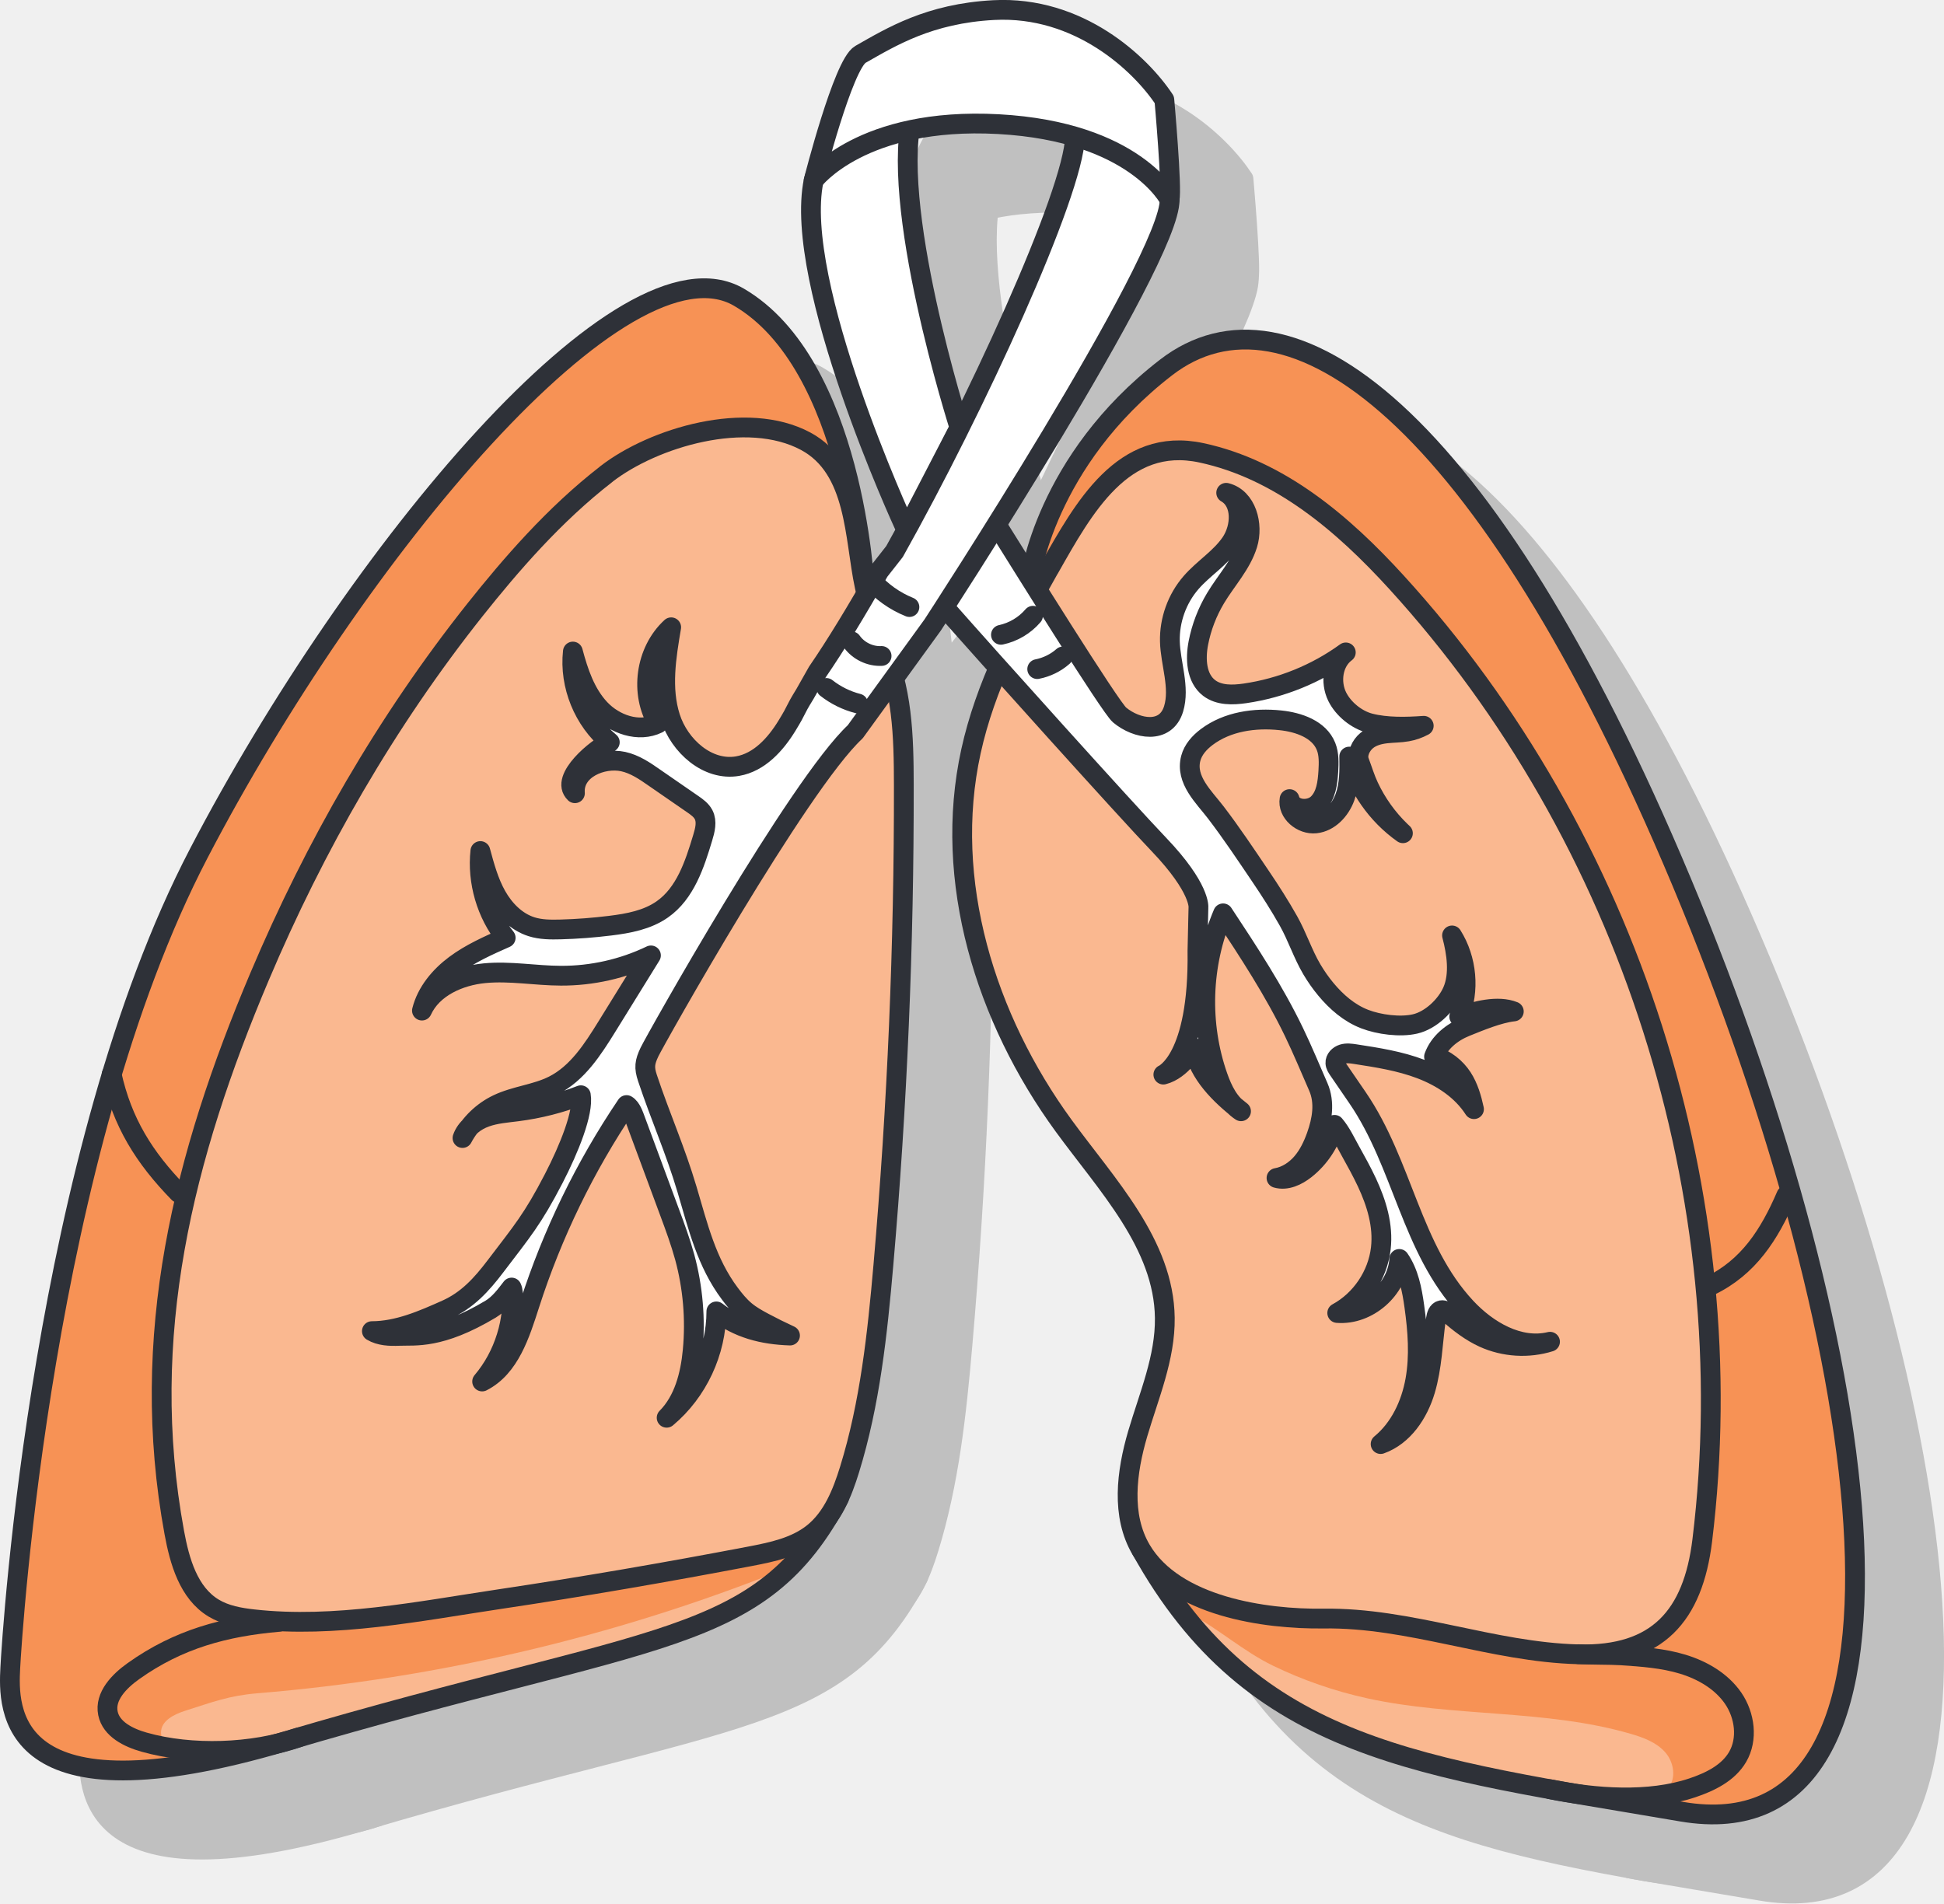
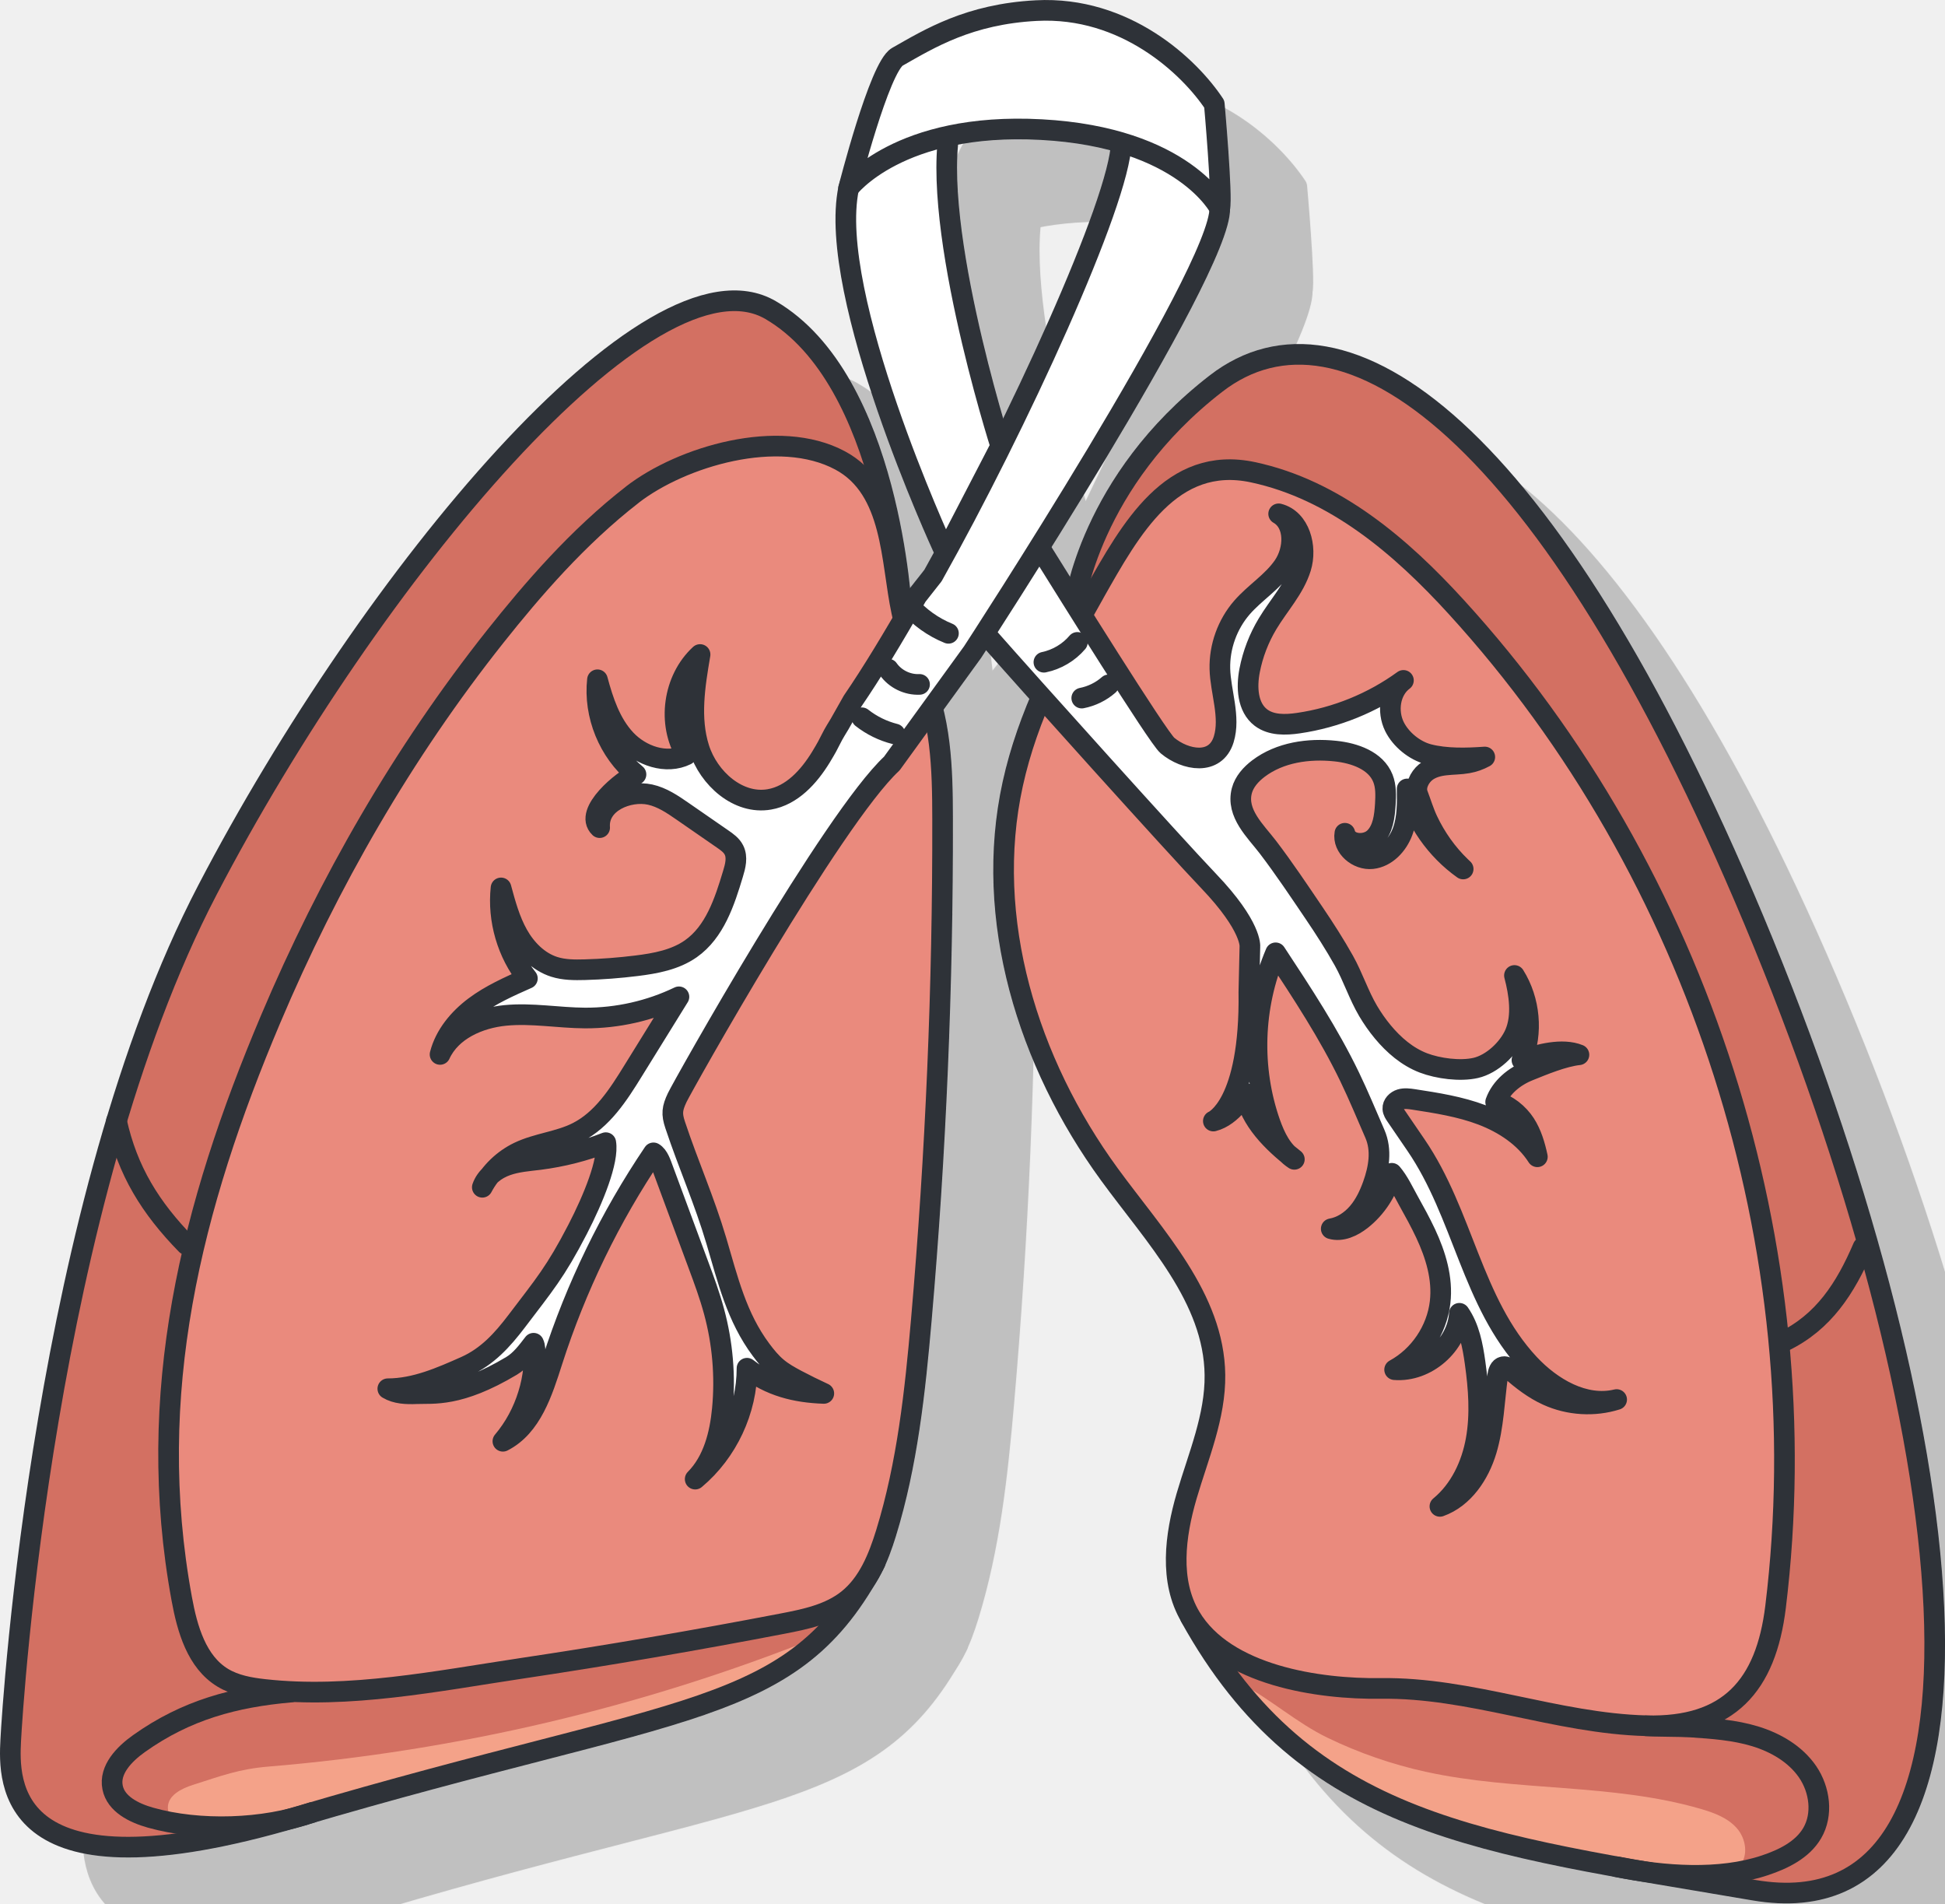
- <svg xmlns="http://www.w3.org/2000/svg" viewBox="0 0 294.82 288.73">
-   <g style="isolation: isolate;">
-     <g id="_圖層_2" data-name="圖層 2">
-       <g id="_圖層_4" data-name="圖層 4">
-         <g>
-           <g style="mix-blend-mode: multiply; opacity: .2;">
-             <path d="M149.07,91.56s-16.91-36.72-13.67-52.19c.26-1.25,7.4-20.35,27.73-20.06,0,0-8.42-4.12-12.55,9.4-4.12,13.52,6.93,48.15,6.93,48.15l-6.76,13.04" style="stroke: #000; stroke-linecap: round; stroke-linejoin: round; stroke-width: 3px;" />
-             <path d="M168.21,99.92s2.21-17.96,20.63-32.18c18.42-14.22,48.14,6.3,78.19,78.03,30.05,71.73,39.74,147.82,0,141.03-39.74-6.78-65.03-9.19-81.95-39.73l29.62-29.81-2.77-40.42-43.72-76.92Z" />
-             <path d="M219.36,269.61c13.13,2.87,26.99,1.63,39.9,5.37,1.94.56,3.93,1.29,5.27,2.8s1.75,4.02.39,5.51c-1.19,1.31-3.2,1.39-4.97,1.38-5.79-.05-11.63-.11-17.31-1.26-7.38-1.49-14.3-4.8-21.68-6.29-2.55-.52-5.16-.82-7.58-1.76-3.47-1.35-6.32-3.9-9.08-6.4-2.12-1.92-4.23-3.83-6.27-5.83-1.72-1.7-4.82-4.08-5.59-6.37,4.34,2.27,8.1,5.71,12.62,7.9s9.37,3.87,14.31,4.95Z" />
-             <path d="M143.12,100.94s-1.62-33.68-19.06-43.86c-17.45-10.18-58.16,38.77-81.9,84.33-23.75,45.56-28.32,118.37-28.59,123.58-.31,5.98-.94,23.75,41.68,11.15,56.5-16.7,72.06-14.28,84.01-36.94" />
-             <path d="M130.93,250.02c-25.49,10.2-52.5,16.57-79.86,18.82-4.35.36-6.85,1.34-11,2.66-1.67.53-3.63,1.51-3.65,3.26-.02,1.18.96,2.2,2.08,2.6s2.34.32,3.51.22c9.44-.81,18.8-2.56,27.9-5.22,8.64-2.52,17.1-5.87,26.01-7.11,3.24-.45,9.43-2.52,12.64-3.17,9.39-1.9,15.17-5.76,22.38-12.07Z" />
-             <path d="M168.21,99.92s2.21-17.96,20.63-32.18c18.42-14.22,48.14,6.3,78.19,78.03,30.05,71.73,39.74,147.82,0,141.03-39.74-6.78-65.03-9.19-81.95-39.73l29.62-29.81-2.77-40.42-43.72-76.92Z" style="fill: none; stroke: #000; stroke-linecap: round; stroke-linejoin: round; stroke-width: 3px;" />
-             <path d="M143.12,100.94s-1.62-33.68-19.06-43.86c-17.45-10.18-58.16,38.77-81.9,84.33-23.75,45.56-28.32,118.37-28.59,123.58-.31,5.98-.94,23.75,41.68,11.15,56.5-16.7,72.06-14.28,84.01-36.94" style="fill: none; stroke: #000; stroke-linecap: round; stroke-linejoin: round; stroke-width: 3px;" />
-             <path d="M103.95,83.92c-7.96,6.16-14.58,13.88-19.92,20.59-13.41,16.89-24.29,35.81-32.68,55.66-11.54,27.27-18.39,54.52-12.92,84.28.8,4.37,2.16,9.17,5.97,11.47,1.81,1.09,3.96,1.47,6.06,1.7,12.29,1.37,25.13-1.23,37.26-3.05,12.71-1.9,25.38-4.09,38-6.5,3.39-.65,6.92-1.38,9.61-3.54,2.93-2.35,4.4-6.03,5.51-9.62,3.1-10.03,4.22-20.55,5.13-31.01,2.11-24.23,3.14-48.55,3.1-72.87-.01-7.27-.19-14.82-3.39-21.34-1.11-2.26-1.89-5.69-2.55-8.76-1.58-7.34-1.17-17.82-8.94-22-8.94-4.8-23.08-.57-30.23,4.97Z" style="stroke: #000; stroke-linecap: round; stroke-linejoin: round; stroke-width: 3px;" />
-             <path d="M171.13,98.22c-4.99,8.79-9.72,17.89-11.88,27.76-4.3,19.62,2.21,40.53,14.05,56.76,6.59,9.04,15.21,17.97,15.35,29.16.08,6.04-2.4,11.78-4.11,17.58-1.7,5.8-2.55,12.4.53,17.61,5.08,8.58,18.73,10.54,27.65,10.42,13.11-.19,25.57,5.09,38.64,5.42,12.01.31,17.4-5.85,18.8-17.28,6.37-52.09-11.04-106.61-46.41-145.37-8.03-8.8-17.63-17.05-29.57-19.6-11.9-2.54-17.83,8.35-23.05,17.56Z" style="stroke: #000; stroke-linecap: round; stroke-linejoin: round; stroke-width: 3px;" />
-             <path d="M155.21,104.08c6.9,7.84,27.48,30.72,32.53,36,6.35,6.64,6.01,9.56,6.01,9.56l-.15,6.58c.24,16.51-5.17,18.78-5.17,18.78,2.77-.7,4.65-4.04,4.65-4.04.64,3.89,4.02,7.18,7.13,9.6-1.8-1.16-2.8-3.22-3.51-5.24-2.81-7.98-2.52-17,.79-24.78,3.86,5.85,7.73,11.73,10.77,18.05,1.31,2.72,2.46,5.51,3.67,8.27,1.04,2.39.58,5.02-.28,7.44-.52,1.45-1.19,2.87-2.19,4.04s-2.36,2.08-3.87,2.34c1.52.44,3.14-.33,4.38-1.31,2.15-1.7,3.73-4.1,4.42-6.75.99,1.16,1.69,2.69,2.43,4.01.87,1.56,1.73,3.12,2.49,4.74,1.45,3.12,2.5,6.51,2.1,9.99-.47,4.07-3.01,7.85-6.61,9.8,4.62.37,9.14-3.57,9.41-8.2,1.44,2.09,1.93,4.67,2.28,7.18.52,3.72.81,7.52.15,11.21s-2.36,7.31-5.26,9.69c3.45-1.23,5.71-4.63,6.76-8.14,1.05-3.51,1.13-7.22,1.63-10.84.08-.55.27-1.22.82-1.32.41-.08.78.22,1.09.5,1.62,1.43,3.36,2.77,5.33,3.67,3.13,1.42,6.78,1.64,10.06.61-4.67,1.13-9.46-1.67-12.74-5.19-8.35-8.96-9.54-21.71-16.45-31.82-.97-1.41-1.93-2.82-2.9-4.23-.21-.31-.44-.65-.46-1.03-.04-.63.5-1.17,1.11-1.36s1.25-.09,1.87,0c3.38.52,6.79,1.05,9.99,2.27,3.2,1.22,6.2,3.2,8.05,6.08-.36-1.67-.85-3.35-1.78-4.79s-2.6-2.86-4.28-3.17c.77-2.14,2.7-3.7,4.81-4.55,2.11-.85,5.03-2.07,7.29-2.31-2.42-.98-5.82-.08-8.28.78,1.61-3.96,1.19-8.69-1.09-12.31.69,2.62,1.19,5.88.07,8.45-.96,2.2-3.32,4.44-5.69,4.98-2.27.52-5.47.09-7.62-.74-2.34-.9-4.3-2.6-5.9-4.53-.79-.95-1.49-1.96-2.12-3.02-1.38-2.34-2.2-4.94-3.53-7.31s-2.78-4.63-4.29-6.86c-2.19-3.24-4.38-6.53-6.75-9.63-1.78-2.33-4.65-4.94-3.79-8.21.35-1.32,1.32-2.4,2.41-3.22,3.13-2.36,7.29-2.95,11.18-2.54,2.78.29,5.88,1.36,6.92,3.96.47,1.18.42,2.5.35,3.77-.11,1.75-.33,3.67-1.59,4.9s-3.88,1.03-4.29-.68c-.36,2.06,1.87,3.91,3.95,3.69s3.72-1.99,4.44-3.95.69-4.1.66-6.19c1.28,4.66,4.2,8.84,8.14,11.63-.12-.11-.24-.23-.36-.34-1.99-1.92-3.63-4.22-4.81-6.73-.58-1.23-.96-2.52-1.44-3.79-.43-1.11.23-2.47,1.12-3.2.82-.68,1.91-.96,2.97-1.08s2.14-.1,3.19-.29c.87-.15,1.71-.45,2.49-.87-2.62.19-5.63.27-8.18-.39-2.03-.53-4.02-2.16-4.94-4.02-1.1-2.22-.69-5.25,1.3-6.72-4.49,3.26-9.79,5.41-15.28,6.21-1.87.27-3.94.33-5.44-.81-1.96-1.5-2.11-4.41-1.64-6.83.46-2.39,1.35-4.7,2.6-6.79,1.63-2.72,3.91-5.12,4.85-8.14s-.15-7.08-3.23-7.85c2.48,1.42,2.31,5.22.7,7.58-1.61,2.36-4.17,3.89-6.03,6.04-2.12,2.44-3.29,5.7-3.21,8.93.08,3.31,1.56,6.97.56,10.24-1.19,3.87-5.58,3.08-8.19.91-1.4-1.17-14.87-22.82-18.63-28.84" style="stroke: #000; stroke-linecap: round; stroke-linejoin: round; stroke-width: 3px;" />
-             <path d="M189.36,42.3c-.13-5.03-3.48-11.52-6.73-15.37s-5.39-8.83-19.5-7.63c3.43.09,8.91-.07,11.55,4.86,1.62,3.03.45,5.14.36,8.57-.23,8.59-15.16,41.14-27.38,62.93l-2.33,2.97c-3.4,6.01-6.6,11.27-9.35,15.27l-1.9,3.36c-1.76,2.85-.98,1.95-2.72,4.8-1.74,2.85-4.21,5.58-7.5,6.15-4.53.78-8.82-3.05-10.21-7.42-1.39-4.38-.63-9.11.14-13.64-3.93,3.6-4.82,10.07-2.01,14.59-2.91,1.43-6.58.14-8.79-2.22s-3.28-5.56-4.11-8.69c-.56,5.13,1.62,10.48,5.6,13.76-1.82.73-7.67,5.48-5.29,7.73-.28-3.66,4.2-5.48,7.32-4.8,1.75.38,3.28,1.42,4.75,2.45,1.93,1.33,3.86,2.67,5.79,4,.64.44,1.31.92,1.66,1.61.54,1.06.21,2.34-.14,3.49-1.22,4.06-2.65,8.44-6.13,10.87-2.28,1.6-5.13,2.13-7.9,2.47-2.49.31-5,.5-7.51.57-1.49.04-3.01.04-4.43-.41-2.3-.73-4.11-2.58-5.3-4.69-1.18-2.1-1.82-4.46-2.45-6.79-.5,4.66.91,9.5,3.84,13.16-2.66,1.18-5.35,2.37-7.68,4.11s-4.31,4.11-5.02,6.93c1.61-3.51,5.66-5.3,9.5-5.67,3.85-.37,7.71.37,11.58.38,4.7.02,9.41-1.04,13.65-3.08-2.22,3.59-4.45,7.19-6.67,10.78-2.15,3.47-4.47,7.1-8.11,8.94-2.67,1.35-5.8,1.57-8.5,2.87-2.25,1.08-4.14,2.9-5.3,5.11.53-1.54,1.98-2.62,3.52-3.17s3.19-.66,4.81-.87c3.29-.42,6.53-1.24,9.62-2.45.44,2.62-1.78,8.12-4.1,12.61-3.22,6.23-4.84,8.06-8.85,13.34-2.09,2.76-4.27,5.16-7.46,6.58-3.6,1.61-7.34,3.24-11.28,3.25,1.22.73,2.73.78,4.15.72,2.44-.1,6.17.54,13.85-4.05,1.31-.79,2.26-2.07,3.19-3.28.44.9.1,2.7,0,3.67-.13,1.29-.39,2.56-.78,3.8-.76,2.47-2.01,4.8-3.69,6.78,4.18-2.13,5.75-7.19,7.19-11.66,3.44-10.72,8.41-20.94,14.71-30.27.72.41,1.09,1.6,1.38,2.37,1.72,4.64,3.44,9.28,5.16,13.93.83,2.23,1.65,4.47,2.28,6.76,1.25,4.6,1.66,9.43,1.21,14.18-.35,3.7-1.33,7.55-3.95,10.19,4.7-3.93,7.54-10,7.54-16.13,3.34,2.6,7.05,3.52,11.17,3.66-1.35-.62-2.68-1.28-3.99-1.98-.97-.52-1.94-1.06-2.79-1.77-.9-.75-1.64-1.67-2.34-2.6-3.55-4.74-4.82-10.16-6.5-15.82-1.77-5.97-4.02-10.95-5.99-16.87-.54-1.61-.44-2.41.3-3.97.79-1.67,22.59-40.55,31.2-48.57l11.74-16.19s36.18-55.47,35.94-64.54Z" style="stroke: #000; stroke-linecap: round; stroke-linejoin: round; stroke-width: 3px;" />
-             <path d="M137.32,116.35c1.41,1.11,3.07,1.93,4.81,2.37" style="fill: none; stroke: #000; stroke-linecap: round; stroke-linejoin: round; stroke-width: 3px;" />
-             <path d="M141.15,109.28c1.01,1.44,2.79,2.31,4.55,2.22" style="fill: none; stroke: #000; stroke-linecap: round; stroke-linejoin: round; stroke-width: 3px;" />
-             <path d="M173.21,111.57c-1.1.97-2.47,1.64-3.91,1.92" style="fill: none; stroke: #000; stroke-linecap: round; stroke-linejoin: round; stroke-width: 3px;" />
-             <path d="M168.66,105.4c-1.25,1.46-2.98,2.49-4.86,2.89" style="fill: none; stroke: #000; stroke-linecap: round; stroke-linejoin: round; stroke-width: 3px;" />
-             <path d="M144.08,99.91c1.58,1.83,3.6,3.27,5.84,4.17" style="fill: none; stroke: #000; stroke-linecap: round; stroke-linejoin: round; stroke-width: 3px;" />
-             <path d="M28.93,174.96c1.61,7.3,4.94,12.63,10.16,17.98" style="fill: none; stroke: #000; stroke-linecap: round; stroke-linejoin: round; stroke-width: 3px;" />
-             <path d="M57.35,275.52c-6.98,2.45-16.36,2.76-23.48.74-2.38-.67-5.01-1.96-5.5-4.38-.52-2.58,1.7-4.86,3.85-6.39,6.86-4.89,13.93-6.77,22.09-7.48" style="fill: none; stroke: #000; stroke-linecap: round; stroke-linejoin: round; stroke-width: 3px;" />
-             <path d="M251.37,262.91c1.75.12,4.77.07,6.52.18,3.13.21,6.3.43,9.3,1.34s5.88,2.58,7.66,5.17c1.77,2.59,2.25,6.19.67,8.9-1.43,2.45-4.19,3.79-6.88,4.69-6.58,2.2-14.77,1.6-21.57.21" style="fill: none; stroke: #000; stroke-linecap: round; stroke-linejoin: round; stroke-width: 3px;" />
-             <path d="M282.9,193.33c-2.55,5.94-5.74,10.91-11.57,13.71" style="fill: none; stroke: #000; stroke-linecap: round; stroke-linejoin: round; stroke-width: 3px;" />
-             <path d="M135.4,39.36s4.47-17.62,7.09-19.11c4.67-2.65,10.42-6.2,20.21-6.72,12.93-.68,22.27,8.14,25.88,13.6,0,0,1.2,13.39.79,15.16,0,0-5.17-10.32-25.94-11.46-20.76-1.13-28.03,8.52-28.03,8.52Z" style="stroke: #000; stroke-linecap: round; stroke-linejoin: round; stroke-width: 3px;" />
-           </g>
-           <g>
-             <path d="M137.07,79.56s-16.91-36.72-13.67-52.19c.26-1.25,7.4-20.35,27.73-20.06,0,0-8.42-4.12-12.55,9.4-4.12,13.52,6.93,48.15,6.93,48.15l-6.76,13.04" style="fill: #fff; stroke: #2e3138; stroke-linecap: round; stroke-linejoin: round; stroke-width: 3px;" />
-             <path d="M156.21,87.92s2.21-17.96,20.63-32.18c18.42-14.22,48.14,6.3,78.19,78.03,30.05,71.73,39.74,147.82,0,141.03-39.74-6.78-65.03-9.19-81.95-39.73l29.62-29.81-2.77-40.42-43.72-76.92Z" style="fill: #f79255;" />
-             <path d="M207.36,257.61c13.13,2.87,26.99,1.63,39.9,5.37,1.94.56,3.93,1.29,5.27,2.8s1.75,4.02.39,5.51c-1.19,1.31-3.2,1.39-4.97,1.38-5.79-.05-11.63-.11-17.31-1.26-7.38-1.49-14.3-4.8-21.68-6.29-2.55-.52-5.16-.82-7.58-1.76-3.47-1.35-6.32-3.9-9.08-6.4-2.12-1.92-4.23-3.83-6.27-5.83-1.72-1.7-4.82-4.08-5.59-6.37,4.34,2.27,8.1,5.71,12.62,7.9s9.37,3.87,14.31,4.95Z" style="fill: #fab890;" />
-             <path d="M131.12,88.94s-1.62-33.68-19.06-43.86c-17.45-10.18-58.16,38.77-81.9,84.33C6.41,174.97,1.83,247.78,1.56,252.99c-.31,5.98-.94,23.75,41.68,11.15,56.5-16.7,72.06-14.28,84.01-36.94" style="fill: #f79255;" />
-             <path d="M118.93,238.02c-25.49,10.2-52.5,16.57-79.86,18.82-4.35.36-6.85,1.34-11,2.66-1.67.53-3.63,1.51-3.65,3.26-.02,1.18.96,2.2,2.08,2.6s2.34.32,3.51.22c9.44-.81,18.8-2.56,27.9-5.22,8.64-2.52,17.1-5.87,26.01-7.11,3.24-.45,9.43-2.52,12.64-3.17,9.39-1.9,15.17-5.76,22.38-12.07Z" style="fill: #fab890;" />
-             <path d="M156.21,87.92s2.21-17.96,20.63-32.18c18.42-14.22,48.14,6.3,78.19,78.03,30.05,71.73,39.74,147.82,0,141.03-39.74-6.78-65.03-9.19-81.95-39.73l29.62-29.81-2.77-40.42-43.72-76.92Z" style="fill: none; stroke: #2e3138; stroke-linecap: round; stroke-linejoin: round; stroke-width: 3px;" />
-             <path d="M131.12,88.94s-1.62-33.68-19.06-43.86c-17.45-10.18-58.16,38.77-81.9,84.33C6.41,174.97,1.83,247.78,1.56,252.99c-.31,5.98-.94,23.75,41.68,11.15,56.5-16.7,72.06-14.28,84.01-36.94" style="fill: none; stroke: #2e3138; stroke-linecap: round; stroke-linejoin: round; stroke-width: 3px;" />
-             <g>
-               <path d="M91.95,71.92c-7.96,6.16-14.58,13.88-19.92,20.59-13.41,16.89-24.29,35.81-32.68,55.66-11.54,27.27-18.39,54.52-12.92,84.28.8,4.37,2.16,9.17,5.97,11.47,1.81,1.09,3.96,1.47,6.06,1.7,12.29,1.37,25.13-1.23,37.26-3.05,12.71-1.9,25.38-4.09,38-6.5,3.39-.65,6.92-1.38,9.61-3.54,2.93-2.35,4.4-6.03,5.51-9.62,3.1-10.03,4.22-20.55,5.13-31.01,2.11-24.23,3.14-48.55,3.1-72.87-.01-7.27-.19-14.82-3.39-21.34-1.11-2.26-1.89-5.69-2.55-8.76-1.58-7.34-1.17-17.82-8.94-22-8.94-4.8-23.08-.57-30.23,4.97Z" style="fill: #fab890; stroke: #2e3138; stroke-linecap: round; stroke-linejoin: round; stroke-width: 3px;" />
-               <path d="M159.13,86.22c-4.99,8.79-9.72,17.89-11.88,27.76-4.3,19.62,2.21,40.53,14.05,56.76,6.59,9.04,15.21,17.97,15.35,29.16.08,6.04-2.4,11.78-4.11,17.58-1.7,5.8-2.55,12.4.53,17.61,5.08,8.58,18.73,10.54,27.65,10.42,13.11-.19,25.57,5.09,38.64,5.42,12.01.31,17.4-5.85,18.8-17.28,6.37-52.09-11.04-106.61-46.41-145.37-8.03-8.8-17.63-17.05-29.57-19.6-11.9-2.54-17.83,8.35-23.05,17.56Z" style="fill: #fab890; stroke: #2e3138; stroke-linecap: round; stroke-linejoin: round; stroke-width: 3px;" />
-               <path d="M143.21,92.08c6.9,7.84,27.48,30.72,32.53,36,6.35,6.64,6.01,9.56,6.01,9.56l-.15,6.58c.24,16.51-5.17,18.78-5.17,18.78,2.77-.7,4.65-4.04,4.65-4.04.64,3.89,4.02,7.18,7.13,9.6-1.8-1.16-2.8-3.22-3.51-5.24-2.81-7.98-2.52-17,.79-24.78,3.86,5.85,7.73,11.73,10.77,18.05,1.31,2.72,2.46,5.51,3.67,8.27,1.04,2.39.58,5.02-.28,7.44-.52,1.45-1.19,2.87-2.19,4.04s-2.36,2.08-3.87,2.34c1.52.44,3.14-.33,4.38-1.31,2.15-1.7,3.73-4.1,4.42-6.75.99,1.16,1.69,2.69,2.43,4.01.87,1.56,1.73,3.12,2.49,4.74,1.45,3.12,2.5,6.51,2.1,9.99-.47,4.07-3.01,7.85-6.61,9.8,4.62.37,9.14-3.57,9.41-8.2,1.44,2.09,1.93,4.67,2.28,7.18.52,3.72.81,7.52.15,11.21s-2.36,7.31-5.26,9.69c3.45-1.23,5.71-4.63,6.76-8.14,1.05-3.51,1.13-7.22,1.63-10.84.08-.55.27-1.22.82-1.32.41-.08.78.22,1.09.5,1.62,1.43,3.36,2.77,5.33,3.67,3.13,1.42,6.78,1.64,10.06.61-4.67,1.13-9.46-1.67-12.74-5.19-8.35-8.96-9.54-21.71-16.45-31.82-.97-1.41-1.93-2.82-2.9-4.23-.21-.31-.44-.65-.46-1.03-.04-.63.5-1.17,1.11-1.36s1.25-.09,1.87,0c3.38.52,6.79,1.05,9.99,2.27,3.2,1.22,6.2,3.2,8.05,6.08-.36-1.67-.85-3.35-1.78-4.79s-2.6-2.86-4.28-3.17c.77-2.14,2.7-3.7,4.81-4.55,2.11-.85,5.03-2.07,7.29-2.31-2.42-.98-5.82-.08-8.28.78,1.61-3.96,1.19-8.69-1.09-12.31.69,2.62,1.19,5.88.07,8.45-.96,2.2-3.32,4.44-5.69,4.98-2.27.52-5.47.09-7.62-.74-2.34-.9-4.3-2.6-5.9-4.53-.79-.95-1.49-1.96-2.12-3.02-1.38-2.34-2.2-4.94-3.53-7.31s-2.78-4.63-4.29-6.86c-2.19-3.24-4.38-6.53-6.75-9.63-1.78-2.33-4.65-4.94-3.79-8.21.35-1.32,1.32-2.4,2.41-3.22,3.13-2.36,7.29-2.95,11.18-2.54,2.78.29,5.88,1.36,6.92,3.96.47,1.18.42,2.5.35,3.77-.11,1.75-.33,3.67-1.59,4.9s-3.88,1.03-4.29-.68c-.36,2.06,1.87,3.91,3.95,3.69s3.72-1.99,4.44-3.95.69-4.1.66-6.19c1.28,4.66,4.2,8.84,8.14,11.63-.12-.11-.24-.23-.36-.34-1.99-1.92-3.63-4.22-4.81-6.73-.58-1.23-.96-2.52-1.44-3.79-.43-1.11.23-2.47,1.12-3.2.82-.68,1.91-.96,2.97-1.08s2.14-.1,3.19-.29c.87-.15,1.71-.45,2.49-.87-2.62.19-5.63.27-8.18-.39-2.03-.53-4.02-2.16-4.94-4.02-1.1-2.22-.69-5.25,1.3-6.72-4.49,3.26-9.79,5.41-15.28,6.21-1.87.27-3.94.33-5.44-.81-1.96-1.5-2.11-4.41-1.64-6.83.46-2.39,1.35-4.7,2.6-6.79,1.63-2.72,3.91-5.12,4.85-8.14s-.15-7.08-3.23-7.85c2.48,1.42,2.31,5.22.7,7.58-1.61,2.36-4.17,3.89-6.03,6.04-2.12,2.44-3.29,5.7-3.21,8.93.08,3.31,1.56,6.97.56,10.24-1.19,3.87-5.58,3.08-8.19.91-1.4-1.17-14.87-22.82-18.63-28.84" style="fill: #fff; stroke: #2e3138; stroke-linecap: round; stroke-linejoin: round; stroke-width: 3px;" />
-               <path d="M177.36,30.3c-.13-5.03-3.48-11.52-6.73-15.37s-5.39-8.83-19.5-7.63c3.43.09,8.91-.07,11.55,4.86,1.62,3.03.45,5.14.36,8.57-.23,8.59-15.16,41.14-27.38,62.93l-2.33,2.97c-3.4,6.01-6.6,11.27-9.35,15.27l-1.9,3.36c-1.76,2.85-.98,1.95-2.72,4.8-1.74,2.85-4.21,5.58-7.5,6.15-4.53.78-8.82-3.05-10.21-7.42-1.39-4.38-.63-9.11.14-13.64-3.93,3.6-4.82,10.07-2.01,14.59-2.91,1.43-6.58.14-8.79-2.22s-3.28-5.56-4.11-8.69c-.56,5.13,1.62,10.48,5.6,13.76-1.82.73-7.67,5.48-5.29,7.73-.28-3.66,4.2-5.48,7.32-4.8,1.75.38,3.28,1.42,4.75,2.45,1.93,1.33,3.86,2.67,5.79,4,.64.44,1.31.92,1.66,1.61.54,1.06.21,2.34-.14,3.49-1.22,4.06-2.65,8.44-6.13,10.87-2.28,1.6-5.13,2.13-7.9,2.47-2.49.31-5,.5-7.51.57-1.49.04-3.01.04-4.43-.41-2.3-.73-4.11-2.58-5.3-4.69-1.18-2.1-1.82-4.46-2.45-6.79-.5,4.66.91,9.5,3.84,13.16-2.66,1.18-5.35,2.37-7.68,4.11s-4.31,4.11-5.02,6.93c1.61-3.51,5.66-5.3,9.5-5.67,3.85-.37,7.71.37,11.58.38,4.7.02,9.41-1.04,13.65-3.08-2.22,3.59-4.45,7.19-6.67,10.78-2.15,3.47-4.47,7.1-8.11,8.94-2.67,1.35-5.8,1.57-8.5,2.87-2.25,1.08-4.14,2.9-5.3,5.11.53-1.54,1.98-2.62,3.52-3.17s3.19-.66,4.81-.87c3.29-.42,6.53-1.24,9.62-2.45.44,2.62-1.78,8.12-4.1,12.61-3.22,6.23-4.84,8.06-8.85,13.34-2.09,2.76-4.27,5.16-7.46,6.58-3.6,1.61-7.34,3.24-11.28,3.25,1.22.73,2.73.78,4.15.72,2.44-.1,6.17.54,13.85-4.05,1.31-.79,2.26-2.07,3.19-3.28.44.9.1,2.7,0,3.67-.13,1.29-.39,2.56-.78,3.8-.76,2.47-2.01,4.8-3.69,6.78,4.18-2.13,5.75-7.19,7.19-11.66,3.44-10.72,8.41-20.94,14.71-30.27.72.41,1.09,1.6,1.38,2.37,1.72,4.64,3.44,9.28,5.16,13.93.83,2.23,1.65,4.47,2.28,6.76,1.25,4.6,1.66,9.43,1.21,14.18-.35,3.7-1.33,7.55-3.95,10.19,4.7-3.93,7.54-10,7.54-16.13,3.34,2.6,7.05,3.52,11.17,3.66-1.35-.62-2.68-1.28-3.99-1.98-.97-.52-1.94-1.06-2.79-1.77-.9-.75-1.64-1.67-2.34-2.6-3.55-4.74-4.82-10.16-6.5-15.82-1.77-5.97-4.02-10.95-5.99-16.87-.54-1.61-.44-2.41.3-3.97.79-1.67,22.59-40.55,31.2-48.57l11.74-16.19s36.18-55.47,35.94-64.54Z" style="fill: #fff; stroke: #2e3138; stroke-linecap: round; stroke-linejoin: round; stroke-width: 3px;" />
-             </g>
-             <path d="M125.32,104.35c1.41,1.11,3.07,1.93,4.81,2.37" style="fill: none; stroke: #2e3138; stroke-linecap: round; stroke-linejoin: round; stroke-width: 3px;" />
-             <path d="M129.15,97.28c1.01,1.44,2.79,2.31,4.55,2.22" style="fill: none; stroke: #2e3138; stroke-linecap: round; stroke-linejoin: round; stroke-width: 3px;" />
-             <path d="M161.21,99.57c-1.1.97-2.47,1.64-3.91,1.92" style="fill: none; stroke: #2e3138; stroke-linecap: round; stroke-linejoin: round; stroke-width: 3px;" />
-             <path d="M156.66,93.4c-1.25,1.46-2.98,2.49-4.86,2.89" style="fill: none; stroke: #2e3138; stroke-linecap: round; stroke-linejoin: round; stroke-width: 3px;" />
-             <path d="M132.08,87.91c1.58,1.83,3.6,3.27,5.84,4.17" style="fill: none; stroke: #2e3138; stroke-linecap: round; stroke-linejoin: round; stroke-width: 3px;" />
-             <path d="M16.93,162.96c1.61,7.3,4.94,12.63,10.16,17.98" style="fill: none; stroke: #2e3138; stroke-linecap: round; stroke-linejoin: round; stroke-width: 3px;" />
-             <path d="M45.35,263.52c-6.98,2.45-16.36,2.76-23.48.74-2.38-.67-5.01-1.96-5.5-4.38-.52-2.58,1.7-4.86,3.85-6.39,6.86-4.89,13.93-6.77,22.09-7.48" style="fill: none; stroke: #2e3138; stroke-linecap: round; stroke-linejoin: round; stroke-width: 3px;" />
-             <path d="M239.37,250.91c1.75.12,4.77.07,6.52.18,3.13.21,6.3.43,9.3,1.34s5.88,2.58,7.66,5.17c1.77,2.59,2.25,6.19.67,8.9-1.43,2.45-4.19,3.79-6.88,4.69-6.58,2.2-14.77,1.6-21.57.21" style="fill: none; stroke: #2e3138; stroke-linecap: round; stroke-linejoin: round; stroke-width: 3px;" />
-             <path d="M270.9,181.33c-2.55,5.94-5.74,10.91-11.57,13.71" style="fill: none; stroke: #2e3138; stroke-linecap: round; stroke-linejoin: round; stroke-width: 3px;" />
-             <path d="M123.4,27.36s4.47-17.62,7.09-19.11c4.67-2.65,10.42-6.2,20.21-6.72,12.93-.68,22.27,8.14,25.88,13.6,0,0,1.2,13.39.79,15.16,0,0-5.17-10.32-25.94-11.46-20.76-1.13-28.03,8.52-28.03,8.52Z" style="fill: #fff; stroke: #2e3138; stroke-linecap: round; stroke-linejoin: round; stroke-width: 3px;" />
-           </g>
-         </g>
+ <svg xmlns="http://www.w3.org/2000/svg" id="_圖層_2" data-name="圖層 2" viewBox="0 0 282.61 276.52">
+   <defs>
+     <filter id="drop-shadow-1" x="0" y="0" width="294.61" height="288.51" filterUnits="userSpaceOnUse">
+       <feOffset dx="11.99" dy="11.99" />
+       <feGaussianBlur result="blur" stdDeviation="0" />
+       <feFlood flood-color="#000" flood-opacity=".2" />
+       <feComposite in2="blur" operator="in" />
+       <feComposite in="SourceGraphic" />
+     </filter>
+   </defs>
+   <g id="_圖層_1-2" data-name="圖層 1">
+     <g style="filter: url(#drop-shadow-1);">
+       <path d="M136.97,79.5s-16.9-36.7-13.66-52.15c.26-1.25,7.4-20.34,27.71-20.04,0,0-8.42-4.12-12.54,9.39-4.12,13.51,6.93,48.12,6.93,48.12l-6.76,13.03" style="fill: #fff; stroke: #2e3138; stroke-linecap: round; stroke-linejoin: round; stroke-width: 3px;" />
+       <path d="M156.1,87.86s2.21-17.95,20.61-32.15c18.4-14.21,48.11,6.3,78.13,77.97,30.03,71.67,39.71,147.71,0,140.93-39.71-6.78-64.98-9.18-81.89-39.7l29.59-29.79-2.76-40.39-43.69-76.86Z" style="fill: #d36f62;" />
+       <path d="M207.21,257.42c13.12,2.87,26.97,1.63,39.87,5.37,1.94.56,3.93,1.29,5.27,2.8,1.34,1.51,1.75,4.01.39,5.51-1.19,1.31-3.2,1.39-4.97,1.38-5.79-.05-11.62-.11-17.3-1.26-7.38-1.49-14.29-4.8-21.67-6.29-2.55-.52-5.16-.82-7.58-1.76-3.47-1.35-6.32-3.9-9.08-6.4-2.11-1.91-4.23-3.83-6.26-5.83-1.72-1.69-4.81-4.08-5.59-6.36,4.34,2.27,8.1,5.71,12.61,7.89,4.55,2.2,9.36,3.87,14.3,4.95Z" style="fill: #f4a289;" />
+       <path d="M131.02,88.88s-1.61-33.66-19.05-43.83c-17.43-10.17-58.11,38.74-81.84,84.27C6.4,174.84,1.83,247.6,1.56,252.81c-.31,5.97-.94,23.73,41.65,11.14,56.46-16.69,72.01-14.27,83.95-36.92" style="fill: #d36f62;" />
+       <path d="M118.84,237.84c-25.47,10.19-52.47,16.55-79.8,18.81-4.34.36-6.84,1.34-11,2.66-1.67.53-3.63,1.51-3.65,3.26-.02,1.18.96,2.19,2.08,2.59s2.33.32,3.51.22c9.43-.81,18.79-2.56,27.88-5.21,8.63-2.52,17.08-5.87,25.99-7.1,3.24-.45,9.42-2.52,12.63-3.16,9.39-1.89,15.16-5.75,22.36-12.06Z" style="fill: #f4a289;" />
+       <path d="M156.1,87.86s2.21-17.95,20.61-32.15c18.4-14.21,48.11,6.3,78.13,77.97,30.03,71.67,39.71,147.71,0,140.93-39.71-6.78-64.98-9.18-81.89-39.7l29.59-29.79-2.76-40.39-43.69-76.86Z" style="fill: none; stroke: #2e3138; stroke-linecap: round; stroke-linejoin: round; stroke-width: 3px;" />
+       <path d="M131.02,88.88s-1.61-33.66-19.05-43.83c-17.43-10.17-58.11,38.74-81.84,84.27C6.4,174.84,1.83,247.6,1.56,252.81c-.31,5.97-.94,23.73,41.65,11.14,56.46-16.69,72.01-14.27,83.95-36.92" style="fill: none; stroke: #2e3138; stroke-linecap: round; stroke-linejoin: round; stroke-width: 3px;" />
+       <g>
+         <path d="M91.88,71.87c-7.95,6.16-14.57,13.87-19.9,20.58-13.4,16.88-24.27,35.79-32.66,55.62-11.53,27.25-18.38,54.48-12.91,84.22.8,4.37,2.16,9.16,5.96,11.46,1.81,1.09,3.95,1.47,6.05,1.7,12.29,1.37,25.11-1.23,37.24-3.05,12.7-1.9,25.36-4.08,37.97-6.5,3.39-.65,6.92-1.38,9.6-3.54,2.92-2.35,4.4-6.03,5.51-9.61,3.09-10.02,4.22-20.54,5.13-30.99,2.11-24.21,3.14-48.51,3.09-72.81-.01-7.26-.19-14.8-3.39-21.32-1.11-2.26-1.89-5.68-2.55-8.75-1.58-7.33-1.17-17.81-8.94-21.98-8.93-4.8-23.06-.57-30.21,4.97Z" style="fill: #ea8a7d; stroke: #2e3138; stroke-linecap: round; stroke-linejoin: round; stroke-width: 3px;" />
+         <path d="M159.02,86.16c-4.98,8.78-9.71,17.87-11.87,27.74-4.3,19.61,2.21,40.5,14.04,56.71,6.59,9.03,15.2,17.95,15.34,29.13.08,6.04-2.4,11.77-4.1,17.56-1.7,5.8-2.55,12.4.53,17.59,5.08,8.58,18.72,10.53,27.63,10.41,13.1-.19,25.55,5.08,38.61,5.42,12,.31,17.39-5.84,18.79-17.26,6.37-52.05-11.03-106.54-46.38-145.26-8.02-8.79-17.61-17.04-29.55-19.59-11.89-2.54-17.82,8.34-23.04,17.54Z" style="fill: #ea8a7d; stroke: #2e3138; stroke-linecap: round; stroke-linejoin: round; stroke-width: 3px;" />
+         <path d="M143.1,92.01c6.9,7.84,27.46,30.69,32.51,35.98,6.35,6.64,6,9.55,6,9.55l-.15,6.57c.24,16.49-5.16,18.76-5.16,18.76,2.77-.7,4.65-4.04,4.65-4.04.64,3.88,4.01,7.18,7.12,9.6-1.8-1.16-2.79-3.22-3.51-5.24-2.81-7.97-2.52-16.99.79-24.76,3.85,5.85,7.72,11.72,10.76,18.03,1.31,2.72,2.46,5.5,3.66,8.26,1.04,2.38.58,5.02-.28,7.43-.52,1.45-1.19,2.86-2.19,4.03s-2.35,2.08-3.87,2.34c1.52.44,3.13-.33,4.38-1.31,2.15-1.7,3.72-4.1,4.42-6.75.99,1.16,1.69,2.68,2.43,4.01.87,1.56,1.73,3.12,2.49,4.74,1.45,3.11,2.5,6.51,2.1,9.98-.47,4.07-3.01,7.84-6.61,9.8,4.62.37,9.14-3.57,9.41-8.19,1.44,2.08,1.93,4.67,2.28,7.17.52,3.71.81,7.51.15,11.2s-2.36,7.3-5.26,9.68c3.44-1.23,5.71-4.63,6.76-8.13,1.05-3.5,1.13-7.21,1.63-10.84.08-.55.27-1.22.82-1.32.41-.08.78.22,1.09.5,1.62,1.43,3.36,2.77,5.33,3.66,3.13,1.42,6.78,1.64,10.05.61-4.67,1.13-9.45-1.67-12.73-5.19-8.34-8.96-9.53-21.7-16.44-31.8-.96-1.41-1.93-2.82-2.89-4.23-.21-.31-.44-.65-.46-1.03-.04-.63.5-1.17,1.11-1.36.6-.18,1.25-.09,1.87,0,3.38.52,6.79,1.05,9.98,2.26,3.19,1.22,6.2,3.2,8.04,6.08-.36-1.67-.85-3.35-1.78-4.79-.93-1.44-2.6-2.86-4.28-3.17.77-2.14,2.7-3.7,4.81-4.55,2.11-.85,5.03-2.07,7.29-2.31-2.42-.98-5.82-.08-8.28.78,1.6-3.96,1.18-8.68-1.09-12.3.69,2.61,1.19,5.87.07,8.45-.96,2.2-3.32,4.43-5.69,4.98-2.27.52-5.47.09-7.62-.73-2.34-.9-4.3-2.59-5.9-4.52-.79-.95-1.49-1.96-2.12-3.02-1.38-2.34-2.19-4.93-3.52-7.31-1.32-2.35-2.78-4.63-4.29-6.86-2.19-3.23-4.38-6.52-6.75-9.63-1.78-2.33-4.65-4.93-3.79-8.2.35-1.32,1.32-2.39,2.41-3.22,3.12-2.36,7.28-2.95,11.18-2.54,2.78.29,5.88,1.36,6.91,3.96.47,1.18.42,2.5.35,3.77-.11,1.75-.33,3.67-1.59,4.89s-3.88,1.03-4.29-.68c-.36,2.06,1.87,3.91,3.95,3.69s3.72-1.99,4.44-3.94.69-4.1.66-6.19c1.27,4.65,4.2,8.83,8.14,11.63-.12-.11-.24-.23-.36-.34-1.99-1.92-3.62-4.22-4.8-6.72-.58-1.23-.96-2.52-1.44-3.78-.43-1.11.23-2.46,1.12-3.2.82-.68,1.9-.96,2.96-1.07,1.06-.12,2.13-.1,3.18-.29.87-.15,1.71-.45,2.48-.87-2.61.19-5.63.27-8.18-.39-2.03-.53-4.01-2.15-4.94-4.02-1.1-2.22-.69-5.24,1.3-6.72-4.49,3.26-9.78,5.41-15.27,6.21-1.86.27-3.94.33-5.44-.81-1.96-1.5-2.11-4.4-1.64-6.83.46-2.39,1.35-4.7,2.6-6.78,1.63-2.72,3.9-5.11,4.84-8.14.94-3.03-.15-7.07-3.22-7.85,2.48,1.41,2.31,5.22.7,7.57-1.61,2.35-4.16,3.89-6.03,6.04-2.12,2.44-3.29,5.69-3.21,8.92.08,3.3,1.56,6.97.56,10.23-1.19,3.86-5.58,3.07-8.18.9-1.4-1.17-14.85-22.8-18.61-28.82" style="fill: #fff; stroke: #2e3138; stroke-linecap: round; stroke-linejoin: round; stroke-width: 3px;" />
+         <path d="M177.23,30.28c-.13-5.03-3.48-11.52-6.73-15.36s-5.39-8.82-19.48-7.62c3.43.09,8.91-.07,11.54,4.86,1.62,3.03.45,5.14.36,8.57-.23,8.58-15.14,41.11-27.36,62.89l-2.33,2.96c-3.4,6-6.6,11.26-9.34,15.26l-1.9,3.36c-1.76,2.85-.98,1.95-2.71,4.8-1.74,2.84-4.21,5.58-7.5,6.14-4.52.78-8.81-3.05-10.2-7.42-1.39-4.37-.63-9.11.14-13.63-3.92,3.6-4.81,10.06-2.01,14.58-2.9,1.43-6.57.14-8.79-2.22-2.21-2.36-3.27-5.56-4.11-8.69-.56,5.13,1.62,10.47,5.6,13.75-1.81.73-7.66,5.47-5.28,7.73-.28-3.66,4.2-5.48,7.32-4.8,1.75.38,3.28,1.42,4.75,2.44,1.93,1.33,3.85,2.67,5.78,4,.64.44,1.31.91,1.66,1.61.54,1.06.21,2.34-.14,3.48-1.22,4.06-2.65,8.43-6.12,10.87-2.28,1.6-5.13,2.13-7.9,2.47-2.49.31-5,.5-7.51.57-1.49.04-3.01.04-4.43-.41-2.3-.73-4.11-2.58-5.29-4.68s-1.82-4.46-2.45-6.79c-.5,4.66.91,9.49,3.83,13.15-2.66,1.18-5.35,2.37-7.67,4.11s-4.3,4.11-5.02,6.93c1.61-3.51,5.65-5.3,9.5-5.67,3.84-.37,7.71.36,11.57.38,4.7.02,9.4-1.04,13.64-3.08-2.22,3.59-4.44,7.18-6.67,10.77-2.14,3.47-4.47,7.1-8.11,8.93-2.67,1.35-5.79,1.57-8.49,2.86-2.25,1.08-4.14,2.9-5.3,5.11.53-1.54,1.98-2.62,3.52-3.17,1.54-.55,3.19-.66,4.81-.86,3.29-.42,6.53-1.24,9.61-2.45.44,2.62-1.78,8.12-4.1,12.6-3.22,6.22-4.84,8.05-8.84,13.33-2.09,2.75-4.27,5.16-7.45,6.58-3.6,1.6-7.33,3.24-11.28,3.24,1.22.73,2.72.78,4.15.72,2.44-.1,6.17.54,13.84-4.05,1.31-.79,2.26-2.07,3.19-3.28.44.9.1,2.7,0,3.67-.13,1.29-.39,2.56-.78,3.8-.76,2.47-2.01,4.8-3.68,6.77,4.18-2.13,5.75-7.19,7.18-11.65,3.44-10.71,8.4-20.93,14.7-30.25.72.41,1.09,1.59,1.38,2.37,1.72,4.64,3.43,9.28,5.15,13.91.83,2.23,1.65,4.46,2.27,6.76,1.25,4.6,1.66,9.43,1.21,14.17-.35,3.7-1.33,7.55-3.95,10.19,4.69-3.93,7.53-9.99,7.53-16.11,3.34,2.6,7.05,3.52,11.16,3.66-1.35-.62-2.68-1.28-3.99-1.97-.97-.52-1.94-1.06-2.79-1.77-.9-.75-1.64-1.66-2.34-2.6-3.54-4.74-4.82-10.15-6.49-15.81-1.77-5.97-4.02-10.95-5.99-16.86-.54-1.61-.44-2.4.3-3.97.79-1.67,22.57-40.52,31.18-48.53l11.73-16.18s36.15-55.43,35.92-64.49Z" style="fill: #fff; stroke: #2e3138; stroke-linecap: round; stroke-linejoin: round; stroke-width: 3px;" />
      </g>
+       <path d="M125.23,104.28c1.41,1.11,3.06,1.92,4.81,2.36" style="fill: none; stroke: #2e3138; stroke-linecap: round; stroke-linejoin: round; stroke-width: 3px;" />
+       <path d="M129.06,97.21c1.01,1.44,2.79,2.31,4.55,2.22" style="fill: none; stroke: #2e3138; stroke-linecap: round; stroke-linejoin: round; stroke-width: 3px;" />
+       <path d="M161.09,99.5c-1.1.97-2.47,1.64-3.91,1.92" style="fill: none; stroke: #2e3138; stroke-linecap: round; stroke-linejoin: round; stroke-width: 3px;" />
+       <path d="M156.54,93.33c-1.24,1.46-2.98,2.49-4.86,2.88" style="fill: none; stroke: #2e3138; stroke-linecap: round; stroke-linejoin: round; stroke-width: 3px;" />
+       <path d="M131.98,87.84c1.58,1.82,3.6,3.27,5.83,4.17" style="fill: none; stroke: #2e3138; stroke-linecap: round; stroke-linejoin: round; stroke-width: 3px;" />
+       <path d="M16.92,162.84c1.61,7.3,4.93,12.62,10.15,17.97" style="fill: none; stroke: #2e3138; stroke-linecap: round; stroke-linejoin: round; stroke-width: 3px;" />
+       <path d="M45.31,263.33c-6.97,2.45-16.35,2.75-23.46.74-2.37-.67-5.01-1.96-5.49-4.38-.52-2.58,1.7-4.86,3.84-6.38,6.86-4.88,13.92-6.77,22.07-7.48" style="fill: none; stroke: #2e3138; stroke-linecap: round; stroke-linejoin: round; stroke-width: 3px;" />
+       <path d="M239.19,250.73c1.75.12,4.77.07,6.52.18,3.13.21,6.29.43,9.29,1.34,3,.91,5.88,2.58,7.65,5.17s2.25,6.18.67,8.89c-1.43,2.45-4.19,3.79-6.88,4.69-6.57,2.2-14.76,1.6-21.55.21" style="fill: none; stroke: #2e3138; stroke-linecap: round; stroke-linejoin: round; stroke-width: 3px;" />
+       <path d="M270.7,181.2c-2.54,5.94-5.73,10.9-11.56,13.7" style="fill: none; stroke: #2e3138; stroke-linecap: round; stroke-linejoin: round; stroke-width: 3px;" />
+       <path d="M123.31,27.34s4.47-17.61,7.08-19.09c4.67-2.65,10.41-6.2,20.19-6.71,12.92-.68,22.25,8.13,25.86,13.59,0,0,1.2,13.38.79,15.15,0,0-5.17-10.32-25.92-11.45-20.75-1.13-28.01,8.51-28.01,8.51Z" style="fill: #fff; stroke: #2e3138; stroke-linecap: round; stroke-linejoin: round; stroke-width: 3px;" />
    </g>
  </g>
</svg>
